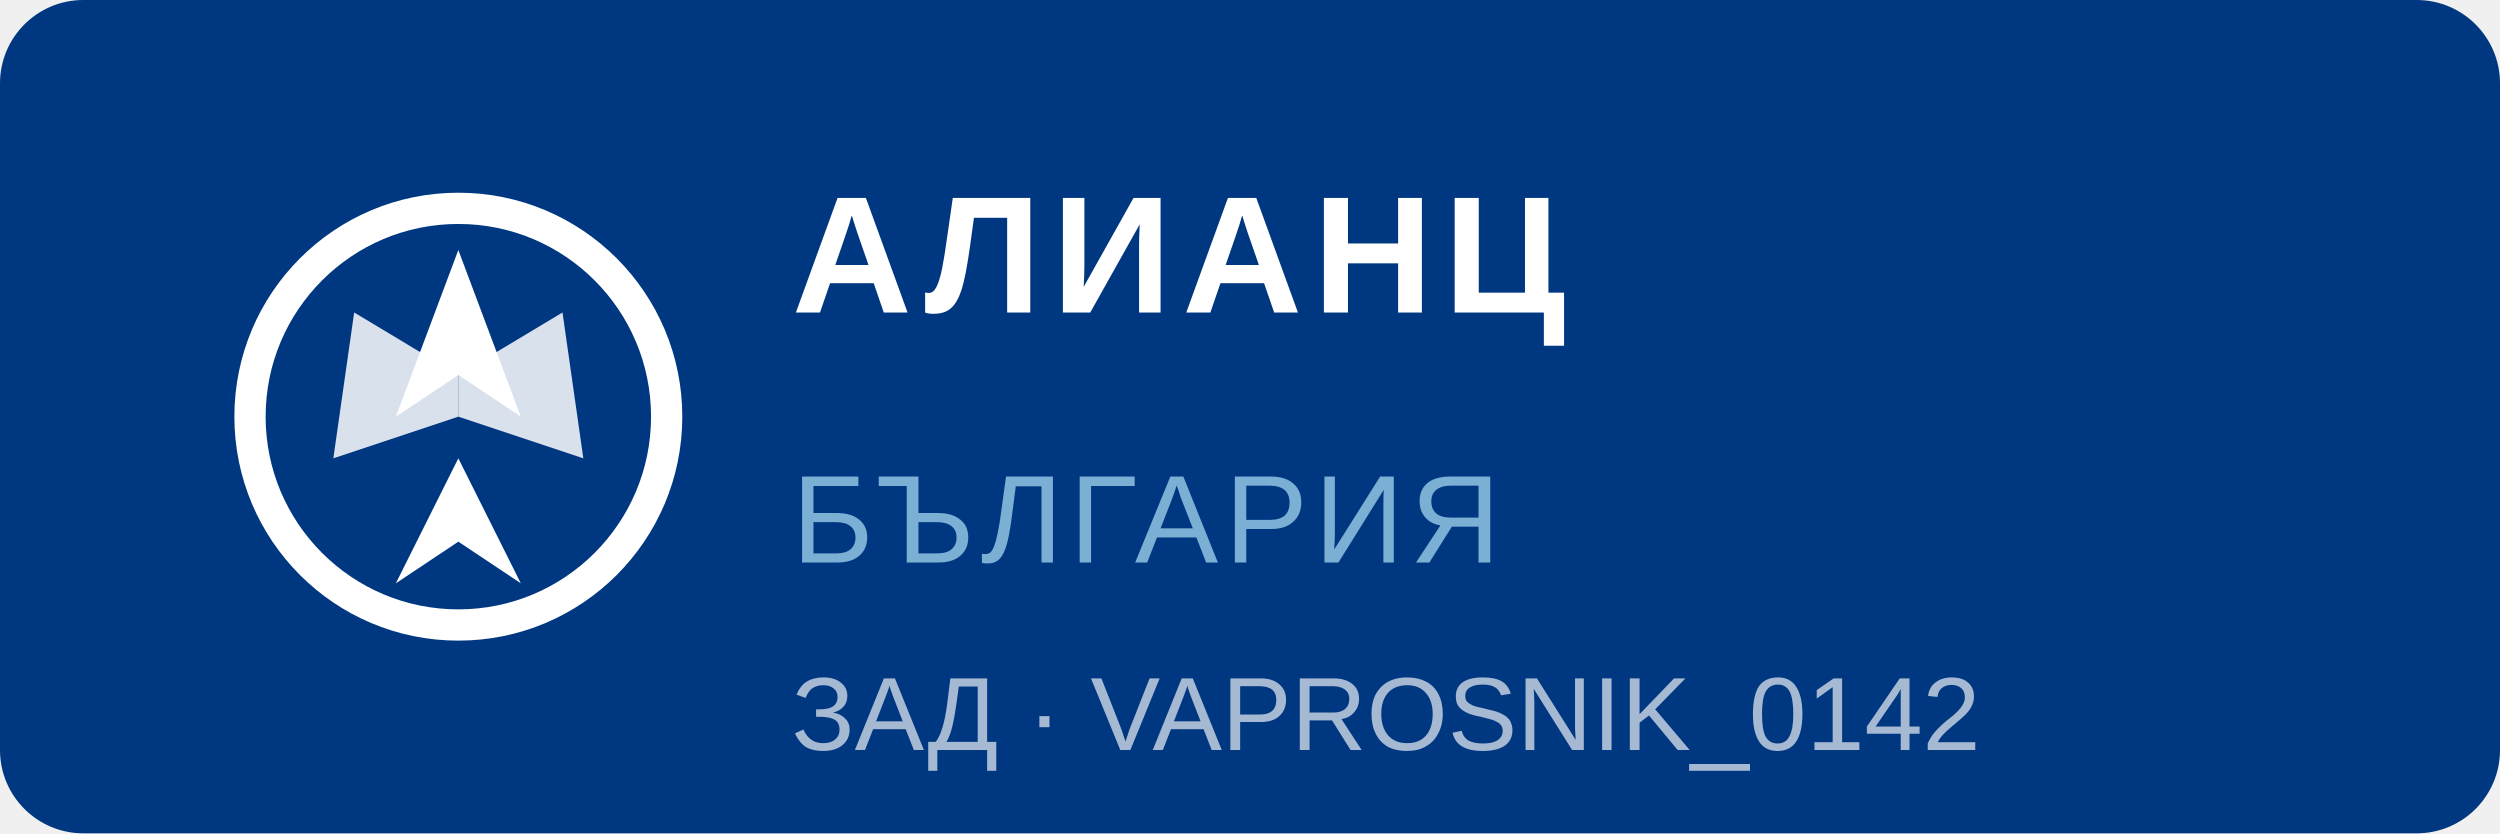
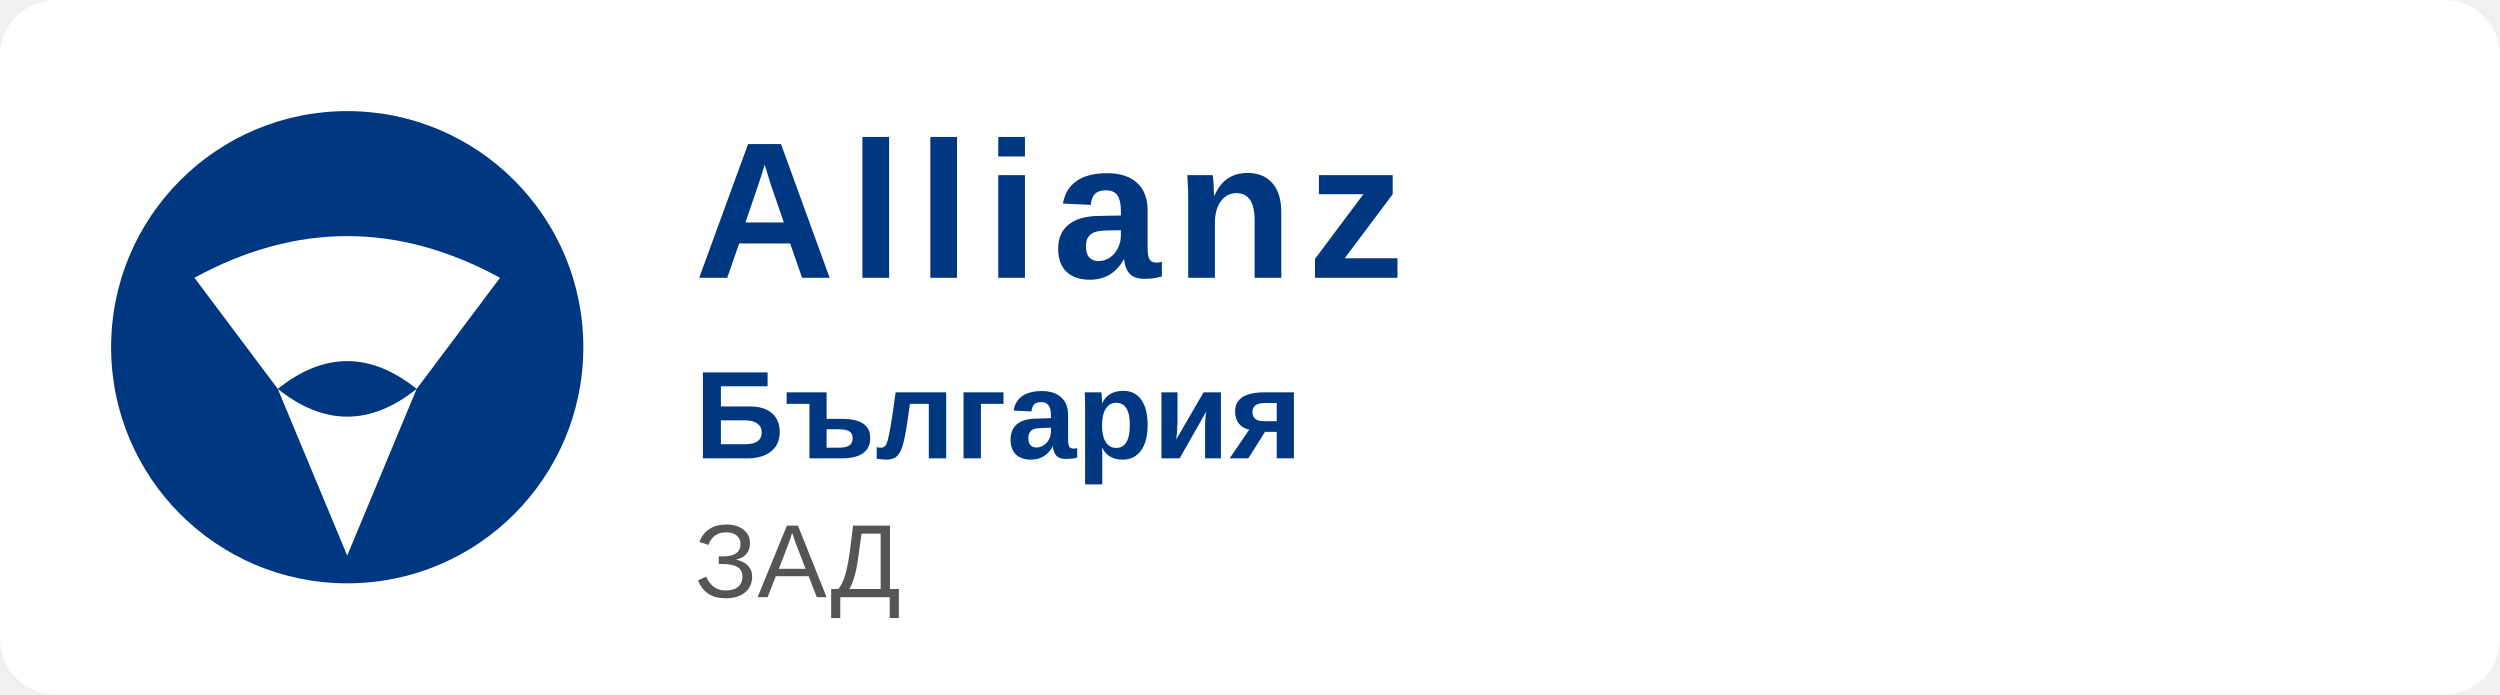
- <svg xmlns="http://www.w3.org/2000/svg" width="120" height="40" viewBox="0 0 120 40">
-   <rect width="120" height="40" fill="#003781" rx="4" />
-   <circle cx="22" cy="20" r="10" fill="none" stroke="#FFFFFF" stroke-width="1.5" />
-   <polygon points="22,12 25,20 22,18 19,20" fill="#FFFFFF" />
-   <polygon points="17,15 22,18 22,20 16,22" fill="#FFFFFF" opacity="0.85" />
-   <polygon points="27,15 22,18 22,20 28,22" fill="#FFFFFF" opacity="0.85" />
-   <polygon points="22,22 25,28 22,26 19,28" fill="#FFFFFF" />
-   <text x="38" y="15" font-family="Arial,sans-serif" font-size="8" font-weight="700" fill="#FFFFFF" letter-spacing="0.5">АЛИАНЦ</text>
-   <text x="38" y="27" font-family="Arial,sans-serif" font-size="6" fill="#7BAFD4" letter-spacing="0.3">БЪЛГАРИЯ</text>
-   <text x="38" y="36" font-family="Arial,sans-serif" font-size="5" fill="#FFFFFF" opacity="0.65">ЗАД · VAPROSNIK_0142</text>
+ <svg xmlns="http://www.w3.org/2000/svg" viewBox="0 0 180 50">
+   <rect width="180" height="50" rx="4" fill="white" />
+   <rect x="8" y="8" width="34" height="34" rx="17" fill="#003781" />
+   <path d="M14 20 Q25 14 36 20 L30 28 Q25 24 20 28 Z" fill="white" />
+   <path d="M20 28 Q25 32 30 28 L25 40 Z" fill="white" />
+   <text x="50" y="20" font-family="Arial,sans-serif" font-size="14" font-weight="700" fill="#003781" letter-spacing="1">Allianz</text>
+   <text x="50" y="33" font-family="Arial,sans-serif" font-size="9" fill="#003781" font-weight="600">България</text>
+   <text x="50" y="43" font-family="Arial,sans-serif" font-size="7.5" fill="#555">ЗАД</text>
</svg>
